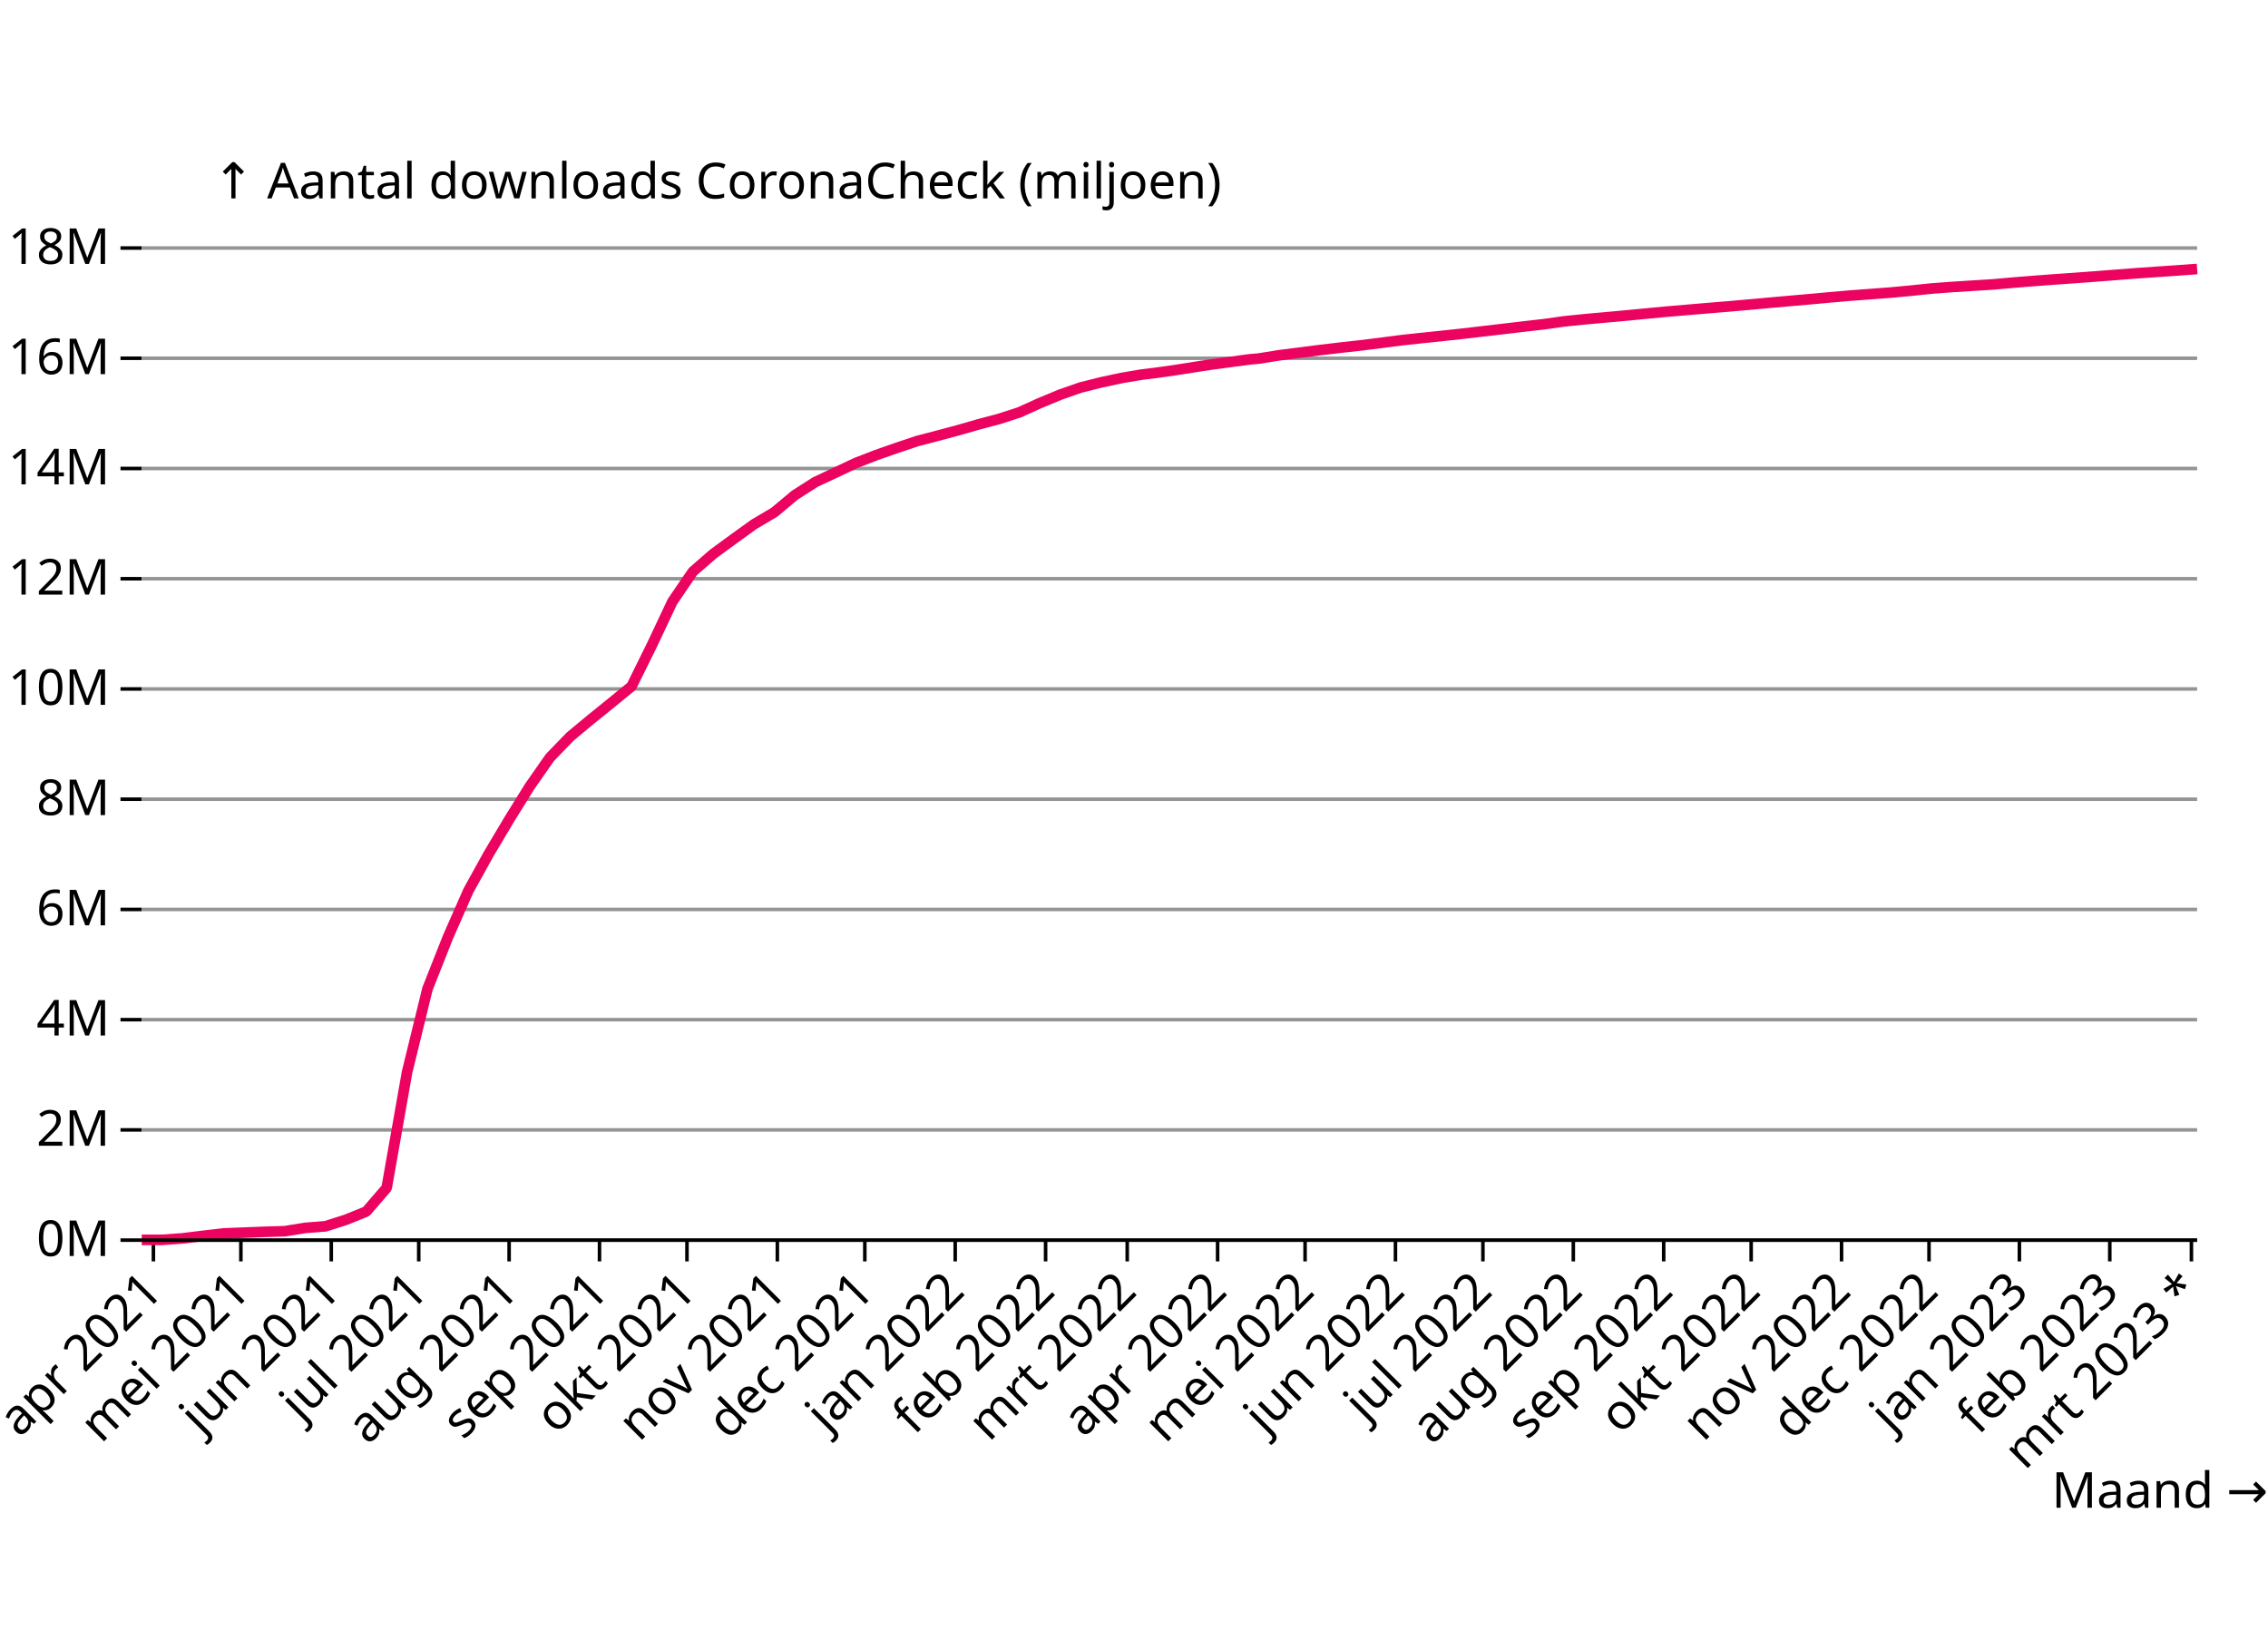
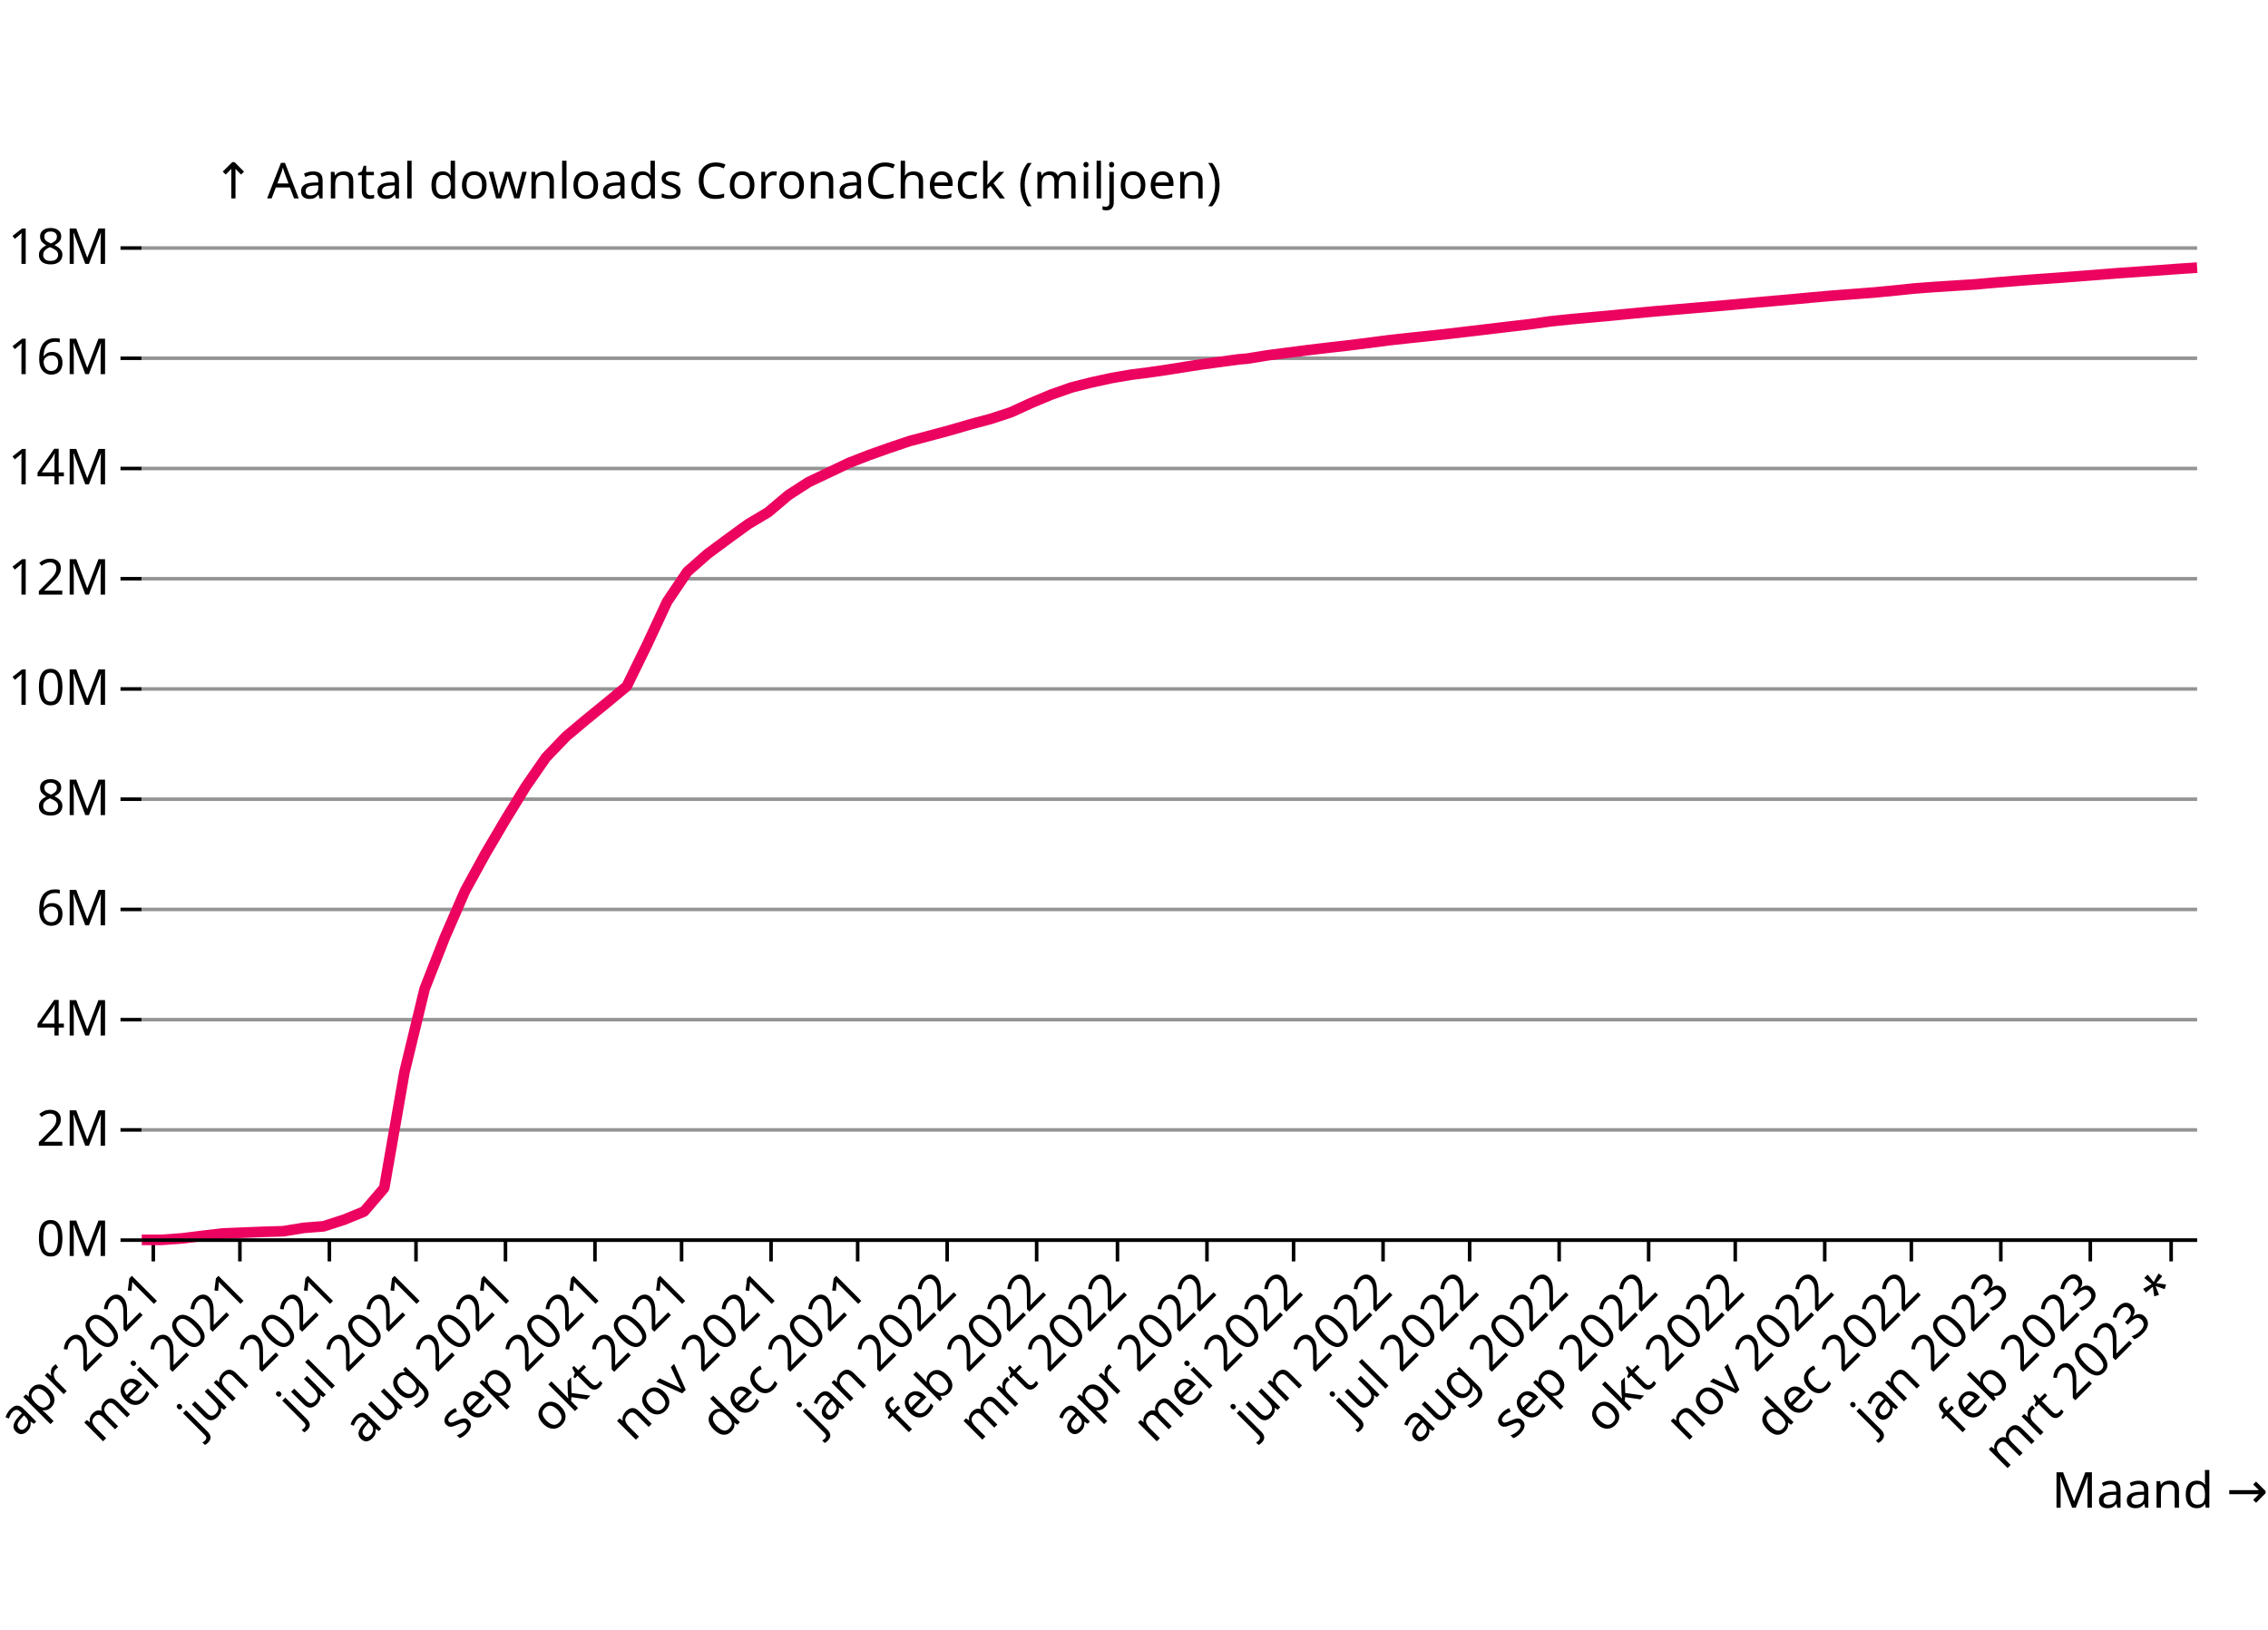
<svg xmlns="http://www.w3.org/2000/svg" class="plot" fill="currentColor" text-anchor="middle" width="640" height="460" viewBox="0 0 640 400" style="font-family: 'RO Sans', sans-serif; font-size: 14px;">
  <style>
        line[stroke-opacity] {
            stroke-opacity: 1;
            stroke: #949494;
        }
</style>
  <g transform="translate(40,0)" fill="none" text-anchor="end">
    <g class="tick" opacity="1" transform="translate(0,320)">
      <line stroke="currentColor" x2="-6" />
      <line stroke="currentColor" x2="580" stroke-opacity="0.1" />
      <text fill="currentColor" x="-9" dy="0.32em">0M</text>
    </g>
    <g class="tick" opacity="1" transform="translate(0,288.8889)">
      <line stroke="currentColor" x2="-6" />
      <line stroke="currentColor" x2="580" stroke-opacity="0.1" />
      <text fill="currentColor" x="-9" dy="0.32em">2M</text>
    </g>
    <g class="tick" opacity="1" transform="translate(0,257.7778)">
      <line stroke="currentColor" x2="-6" />
      <line stroke="currentColor" x2="580" stroke-opacity="0.1" />
      <text fill="currentColor" x="-9" dy="0.32em">4M</text>
    </g>
    <g class="tick" opacity="1" transform="translate(0,226.6667)">
      <line stroke="currentColor" x2="-6" />
      <line stroke="currentColor" x2="580" stroke-opacity="0.1" />
      <text fill="currentColor" x="-9" dy="0.32em">6M</text>
    </g>
    <g class="tick" opacity="1" transform="translate(0,195.5556)">
      <line stroke="currentColor" x2="-6" />
      <line stroke="currentColor" x2="580" stroke-opacity="0.1" />
      <text fill="currentColor" x="-9" dy="0.32em">8M</text>
    </g>
    <g class="tick" opacity="1" transform="translate(0,164.4444)">
      <line stroke="currentColor" x2="-6" />
      <line stroke="currentColor" x2="580" stroke-opacity="0.1" />
      <text fill="currentColor" x="-9" dy="0.32em">10M</text>
    </g>
    <g class="tick" opacity="1" transform="translate(0,133.3333)">
      <line stroke="currentColor" x2="-6" />
      <line stroke="currentColor" x2="580" stroke-opacity="0.1" />
      <text fill="currentColor" x="-9" dy="0.32em">12M</text>
    </g>
    <g class="tick" opacity="1" transform="translate(0,102.2222)">
      <line stroke="currentColor" x2="-6" />
      <line stroke="currentColor" x2="580" stroke-opacity="0.1" />
      <text fill="currentColor" x="-9" dy="0.32em">14M</text>
    </g>
    <g class="tick" opacity="1" transform="translate(0,71.11111)">
      <line stroke="currentColor" x2="-6" />
      <line stroke="currentColor" x2="580" stroke-opacity="0.1" />
      <text fill="currentColor" x="-9" dy="0.32em">16M</text>
    </g>
    <g class="tick" opacity="1" transform="translate(0,40)">
      <line stroke="currentColor" x2="-6" />
      <line stroke="currentColor" x2="580" stroke-opacity="0.1" />
      <text fill="currentColor" x="-9" dy="0.32em">18M</text>
    </g>
    <text fill="currentColor" transform="translate(20,40)" dy="-1em" text-anchor="start">↑ Aantal downloads CoronaCheck (miljoen)</text>
  </g>
  <g transform="translate(0,320)" fill="none" text-anchor="middle">
-     <g class="tick" opacity="1" transform="translate(43.29097,0)">
+     <g class="tick" opacity="1" transform="translate(43.25843,0)">
      <line stroke="currentColor" y2="6" />
      <text fill="currentColor" dy="0.32em" transform="translate(0, 11.82843) rotate(-45)" text-anchor="end">apr 2021</text>
    </g>
-     <g class="tick" opacity="1" transform="translate(67.97328,0)">
+     <g class="tick" opacity="1" transform="translate(67.69663,0)">
      <line stroke="currentColor" y2="6" />
      <text fill="currentColor" dy="0.32em" transform="translate(0, 11.82843) rotate(-45)" text-anchor="end">mei 2021</text>
    </g>
-     <g class="tick" opacity="1" transform="translate(93.47834,0)">
+     <g class="tick" opacity="1" transform="translate(92.94944,0)">
      <line stroke="currentColor" y2="6" />
      <text fill="currentColor" dy="0.32em" transform="translate(0, 11.82843) rotate(-45)" text-anchor="end">jun 2021</text>
    </g>
-     <g class="tick" opacity="1" transform="translate(118.1606,0)">
+     <g class="tick" opacity="1" transform="translate(117.3876,0)">
      <line stroke="currentColor" y2="6" />
      <text fill="currentColor" dy="0.32em" transform="translate(0, 11.82843) rotate(-45)" text-anchor="end">jul 2021</text>
    </g>
-     <g class="tick" opacity="1" transform="translate(143.6657,0)">
+     <g class="tick" opacity="1" transform="translate(142.6404,0)">
      <line stroke="currentColor" y2="6" />
      <text fill="currentColor" dy="0.32em" transform="translate(0, 11.82843) rotate(-45)" text-anchor="end">aug 2021</text>
    </g>
-     <g class="tick" opacity="1" transform="translate(169.1708,0)">
+     <g class="tick" opacity="1" transform="translate(167.8933,0)">
      <line stroke="currentColor" y2="6" />
      <text fill="currentColor" dy="0.32em" transform="translate(0, 11.82843) rotate(-45)" text-anchor="end">sep 2021</text>
    </g>
-     <g class="tick" opacity="1" transform="translate(193.8531,0)">
+     <g class="tick" opacity="1" transform="translate(192.3315,0)">
      <line stroke="currentColor" y2="6" />
      <text fill="currentColor" dy="0.32em" transform="translate(0, 11.82843) rotate(-45)" text-anchor="end">okt 2021</text>
    </g>
-     <g class="tick" opacity="1" transform="translate(219.3581,0)">
+     <g class="tick" opacity="1" transform="translate(217.5843,0)">
      <line stroke="currentColor" y2="6" />
      <text fill="currentColor" dy="0.32em" transform="translate(0, 11.82843) rotate(-45)" text-anchor="end">nov 2021</text>
    </g>
-     <g class="tick" opacity="1" transform="translate(244.0404,0)">
+     <g class="tick" opacity="1" transform="translate(242.0225,0)">
      <line stroke="currentColor" y2="6" />
      <text fill="currentColor" dy="0.32em" transform="translate(0, 11.82843) rotate(-45)" text-anchor="end">dec 2021</text>
    </g>
-     <g class="tick" opacity="1" transform="translate(269.5455,0)">
+     <g class="tick" opacity="1" transform="translate(267.2753,0)">
      <line stroke="currentColor" y2="6" />
      <text fill="currentColor" dy="0.32em" transform="translate(0, 11.82843) rotate(-45)" text-anchor="end">jan 2022</text>
    </g>
-     <g class="tick" opacity="1" transform="translate(295.0505,0)">
+     <g class="tick" opacity="1" transform="translate(292.5281,0)">
      <line stroke="currentColor" y2="6" />
      <text fill="currentColor" dy="0.32em" transform="translate(0, 11.82843) rotate(-45)" text-anchor="end">feb 2022</text>
    </g>
-     <g class="tick" opacity="1" transform="translate(318.0874,0)">
+     <g class="tick" opacity="1" transform="translate(315.3371,0)">
      <line stroke="currentColor" y2="6" />
      <text fill="currentColor" dy="0.32em" transform="translate(0, 11.82843) rotate(-45)" text-anchor="end">mrt 2022</text>
    </g>
-     <g class="tick" opacity="1" transform="translate(343.5924,0)">
+     <g class="tick" opacity="1" transform="translate(340.5899,0)">
      <line stroke="currentColor" y2="6" />
      <text fill="currentColor" dy="0.32em" transform="translate(0, 11.82843) rotate(-45)" text-anchor="end">apr 2022</text>
    </g>
-     <g class="tick" opacity="1" transform="translate(368.2747,0)">
+     <g class="tick" opacity="1" transform="translate(365.0281,0)">
      <line stroke="currentColor" y2="6" />
      <text fill="currentColor" dy="0.32em" transform="translate(0, 11.82843) rotate(-45)" text-anchor="end">mei 2022</text>
    </g>
-     <g class="tick" opacity="1" transform="translate(393.7798,0)">
+     <g class="tick" opacity="1" transform="translate(390.2809,0)">
      <line stroke="currentColor" y2="6" />
      <text fill="currentColor" dy="0.32em" transform="translate(0, 11.82843) rotate(-45)" text-anchor="end">jun 2022</text>
    </g>
-     <g class="tick" opacity="1" transform="translate(418.4621,0)">
+     <g class="tick" opacity="1" transform="translate(414.7191,0)">
      <line stroke="currentColor" y2="6" />
      <text fill="currentColor" dy="0.32em" transform="translate(0, 11.82843) rotate(-45)" text-anchor="end">jul 2022</text>
    </g>
-     <g class="tick" opacity="1" transform="translate(443.9671,0)">
+     <g class="tick" opacity="1" transform="translate(439.9719,0)">
      <line stroke="currentColor" y2="6" />
      <text fill="currentColor" dy="0.32em" transform="translate(0, 11.82843) rotate(-45)" text-anchor="end">aug 2022</text>
    </g>
-     <g class="tick" opacity="1" transform="translate(469.4722,0)">
+     <g class="tick" opacity="1" transform="translate(465.2247,0)">
      <line stroke="currentColor" y2="6" />
      <text fill="currentColor" dy="0.32em" transform="translate(0, 11.82843) rotate(-45)" text-anchor="end">sep 2022</text>
    </g>
-     <g class="tick" opacity="1" transform="translate(494.1545,0)">
+     <g class="tick" opacity="1" transform="translate(489.6629,0)">
      <line stroke="currentColor" y2="6" />
      <text fill="currentColor" dy="0.32em" transform="translate(0, 11.82843) rotate(-45)" text-anchor="end">okt 2022</text>
    </g>
-     <g class="tick" opacity="1" transform="translate(519.6596,0)">
+     <g class="tick" opacity="1" transform="translate(514.9157,0)">
      <line stroke="currentColor" y2="6" />
      <text fill="currentColor" dy="0.32em" transform="translate(0, 11.82843) rotate(-45)" text-anchor="end">nov 2022</text>
    </g>
-     <g class="tick" opacity="1" transform="translate(544.3419,0)">
+     <g class="tick" opacity="1" transform="translate(539.3539,0)">
      <line stroke="currentColor" y2="6" />
      <text fill="currentColor" dy="0.32em" transform="translate(0, 11.82843) rotate(-45)" text-anchor="end">dec 2022</text>
    </g>
-     <g class="tick" opacity="1" transform="translate(569.8469,0)">
+     <g class="tick" opacity="1" transform="translate(564.6067,0)">
      <line stroke="currentColor" y2="6" />
      <text fill="currentColor" dy="0.32em" transform="translate(0, 11.82843) rotate(-45)" text-anchor="end">jan 2023</text>
    </g>
-     <g class="tick" opacity="1" transform="translate(595.352,0)">
+     <g class="tick" opacity="1" transform="translate(589.8596,0)">
      <line stroke="currentColor" y2="6" />
      <text fill="currentColor" dy="0.32em" transform="translate(0, 11.82843) rotate(-45)" text-anchor="end">feb 2023</text>
    </g>
-     <g class="tick" opacity="1" transform="translate(618.3888,0)">
+     <g class="tick" opacity="1" transform="translate(612.6685,0)">
      <line stroke="currentColor" y2="6" />
      <text fill="currentColor" dy="0.32em" transform="translate(0, 11.82843) rotate(-45)" text-anchor="end">mrt 2023 *</text>
    </g>
    <text fill="currentColor" transform="translate(640,80)" dy="-0.32em" text-anchor="end">Maand →</text>
  </g>
  <g fill="none" stroke="#ec025f" stroke-width="3" stroke-miterlimit="1">
-     <path d="M40,319.923L45.759,319.914L51.518,319.505L57.278,318.793L63.037,318.12L68.796,317.889L74.555,317.659L80.314,317.489L86.074,316.554L91.833,316.096L97.592,314.256L103.351,311.932L109.11,305.265L114.87,272.614L120.629,249.082L126.388,234.526L132.147,221.424L137.906,211.008L143.666,201.329L149.425,192.031L155.184,183.789L160.943,177.844L166.703,173.061L172.462,168.409L178.221,163.693L183.98,152.027L189.739,139.805L195.499,131.347L201.258,126.34L207.017,122.117L212.776,117.967L218.535,114.558L224.295,109.743L230.054,106.057L235.813,103.363L241.572,100.639L247.331,98.417L253.091,96.4L258.85,94.472L264.609,92.968L270.368,91.428L276.127,89.773L281.887,88.246L287.646,86.385L293.405,83.774L299.164,81.385L299.164,81.385L304.923,79.368L310.683,77.927L316.442,76.688L322.201,75.714L326.315,75.212L332.074,74.388L337.833,73.478L341.947,72.858L352.643,71.417L355.111,71.21L360.87,70.286L366.629,69.542L372.388,68.81L378.148,68.133L383.907,67.49L389.666,66.773L395.425,66.024L401.184,65.4L406.944,64.805L412.703,64.183L418.462,63.509L424.221,62.837L429.98,62.157L435.74,61.496L441.499,60.686L447.258,60.1L453.017,59.58L458.777,59.057L464.536,58.5L470.295,57.952L476.054,57.466L481.813,56.974L487.573,56.501L493.332,55.996L499.091,55.471L504.85,54.959L510.609,54.455L516.369,53.924L522.128,53.427L527.887,52.996L533.646,52.562L539.405,52.016L545.165,51.421L550.924,50.994L556.683,50.629L562.442,50.267L568.201,49.756L573.961,49.293L579.72,48.858L585.479,48.457L591.238,48.03L596.997,47.585L602.757,47.133L608.516,46.73L614.275,46.334L620,45.916" />
+     <path d="M40,319.923L45.702,319.914L51.404,319.505L57.107,318.793L62.809,318.12L68.511,317.889L74.213,317.659L79.916,317.489L85.618,316.554L91.32,316.096L97.022,314.256L102.725,311.932L108.427,305.265L114.129,272.614L119.831,249.082L125.534,234.526L131.236,221.424L136.938,211.008L142.64,201.329L148.343,192.031L154.045,183.789L159.747,177.844L165.449,173.061L171.152,168.409L176.854,163.693L182.556,152.027L188.258,139.805L193.961,131.347L199.663,126.34L205.365,122.117L211.067,117.967L216.77,114.558L222.472,109.743L228.174,106.057L233.876,103.363L239.579,100.639L245.281,98.417L250.983,96.4L256.685,94.472L262.388,92.968L268.09,91.428L273.792,89.773L279.494,88.246L285.197,86.385L290.899,83.774L296.601,81.385L296.601,81.385L302.303,79.368L308.006,77.927L313.708,76.688L319.41,75.714L323.483,75.212L329.185,74.388L334.888,73.478L338.961,72.858L349.551,71.417L351.994,71.21L357.697,70.286L363.399,69.542L369.101,68.81L374.803,68.133L380.506,67.49L386.208,66.773L391.91,66.024L397.612,65.4L403.315,64.805L409.017,64.183L414.719,63.509L420.421,62.837L426.124,62.157L431.826,61.496L437.528,60.686L443.23,60.1L448.933,59.58L454.635,59.057L460.337,58.5L466.039,57.952L471.742,57.466L477.444,56.974L483.146,56.501L488.848,55.996L494.551,55.471L500.253,54.959L505.955,54.455L511.657,53.924L517.36,53.427L523.062,52.996L528.764,52.562L534.466,52.016L540.169,51.421L545.871,50.994L551.573,50.629L557.275,50.267L562.978,49.756L568.68,49.293L574.382,48.858L580.084,48.457L585.787,48.03L591.489,47.585L597.191,47.133L602.893,46.73L608.596,46.334L614.264,45.916L620,45.537" />
  </g>
  <g stroke="currentColor">
    <line x1="40" x2="620" y1="320" y2="320" />
  </g>
</svg>
